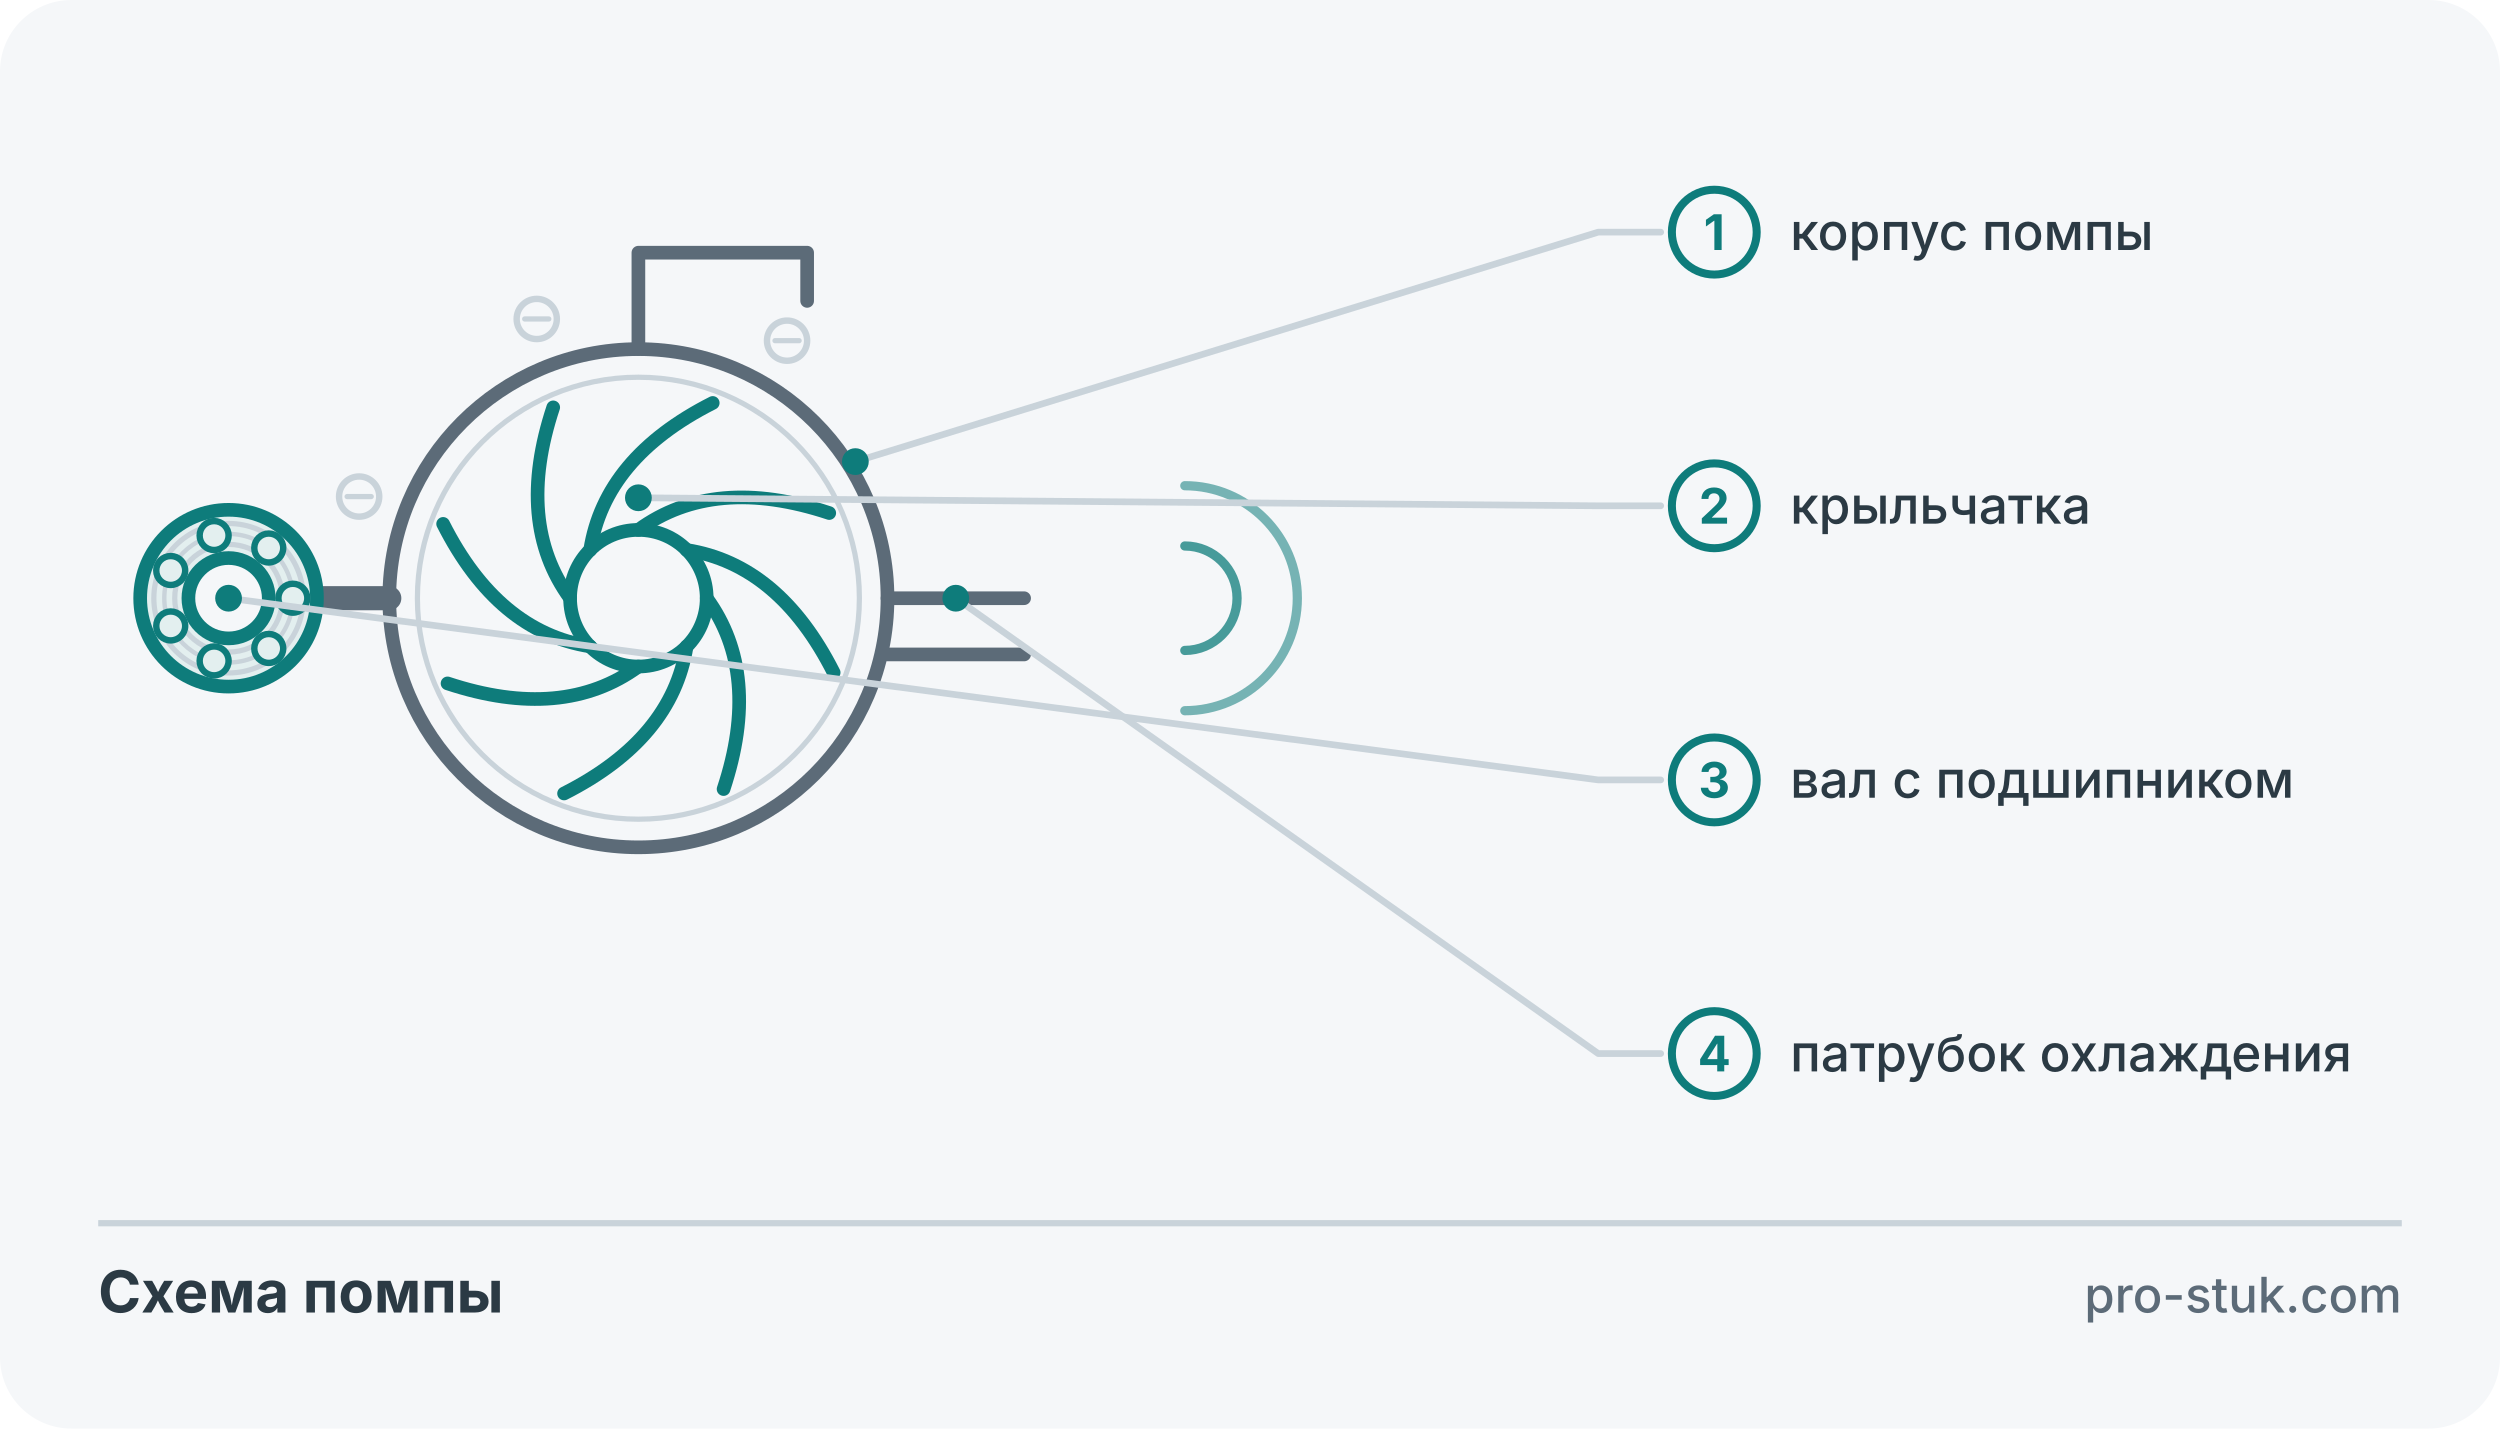
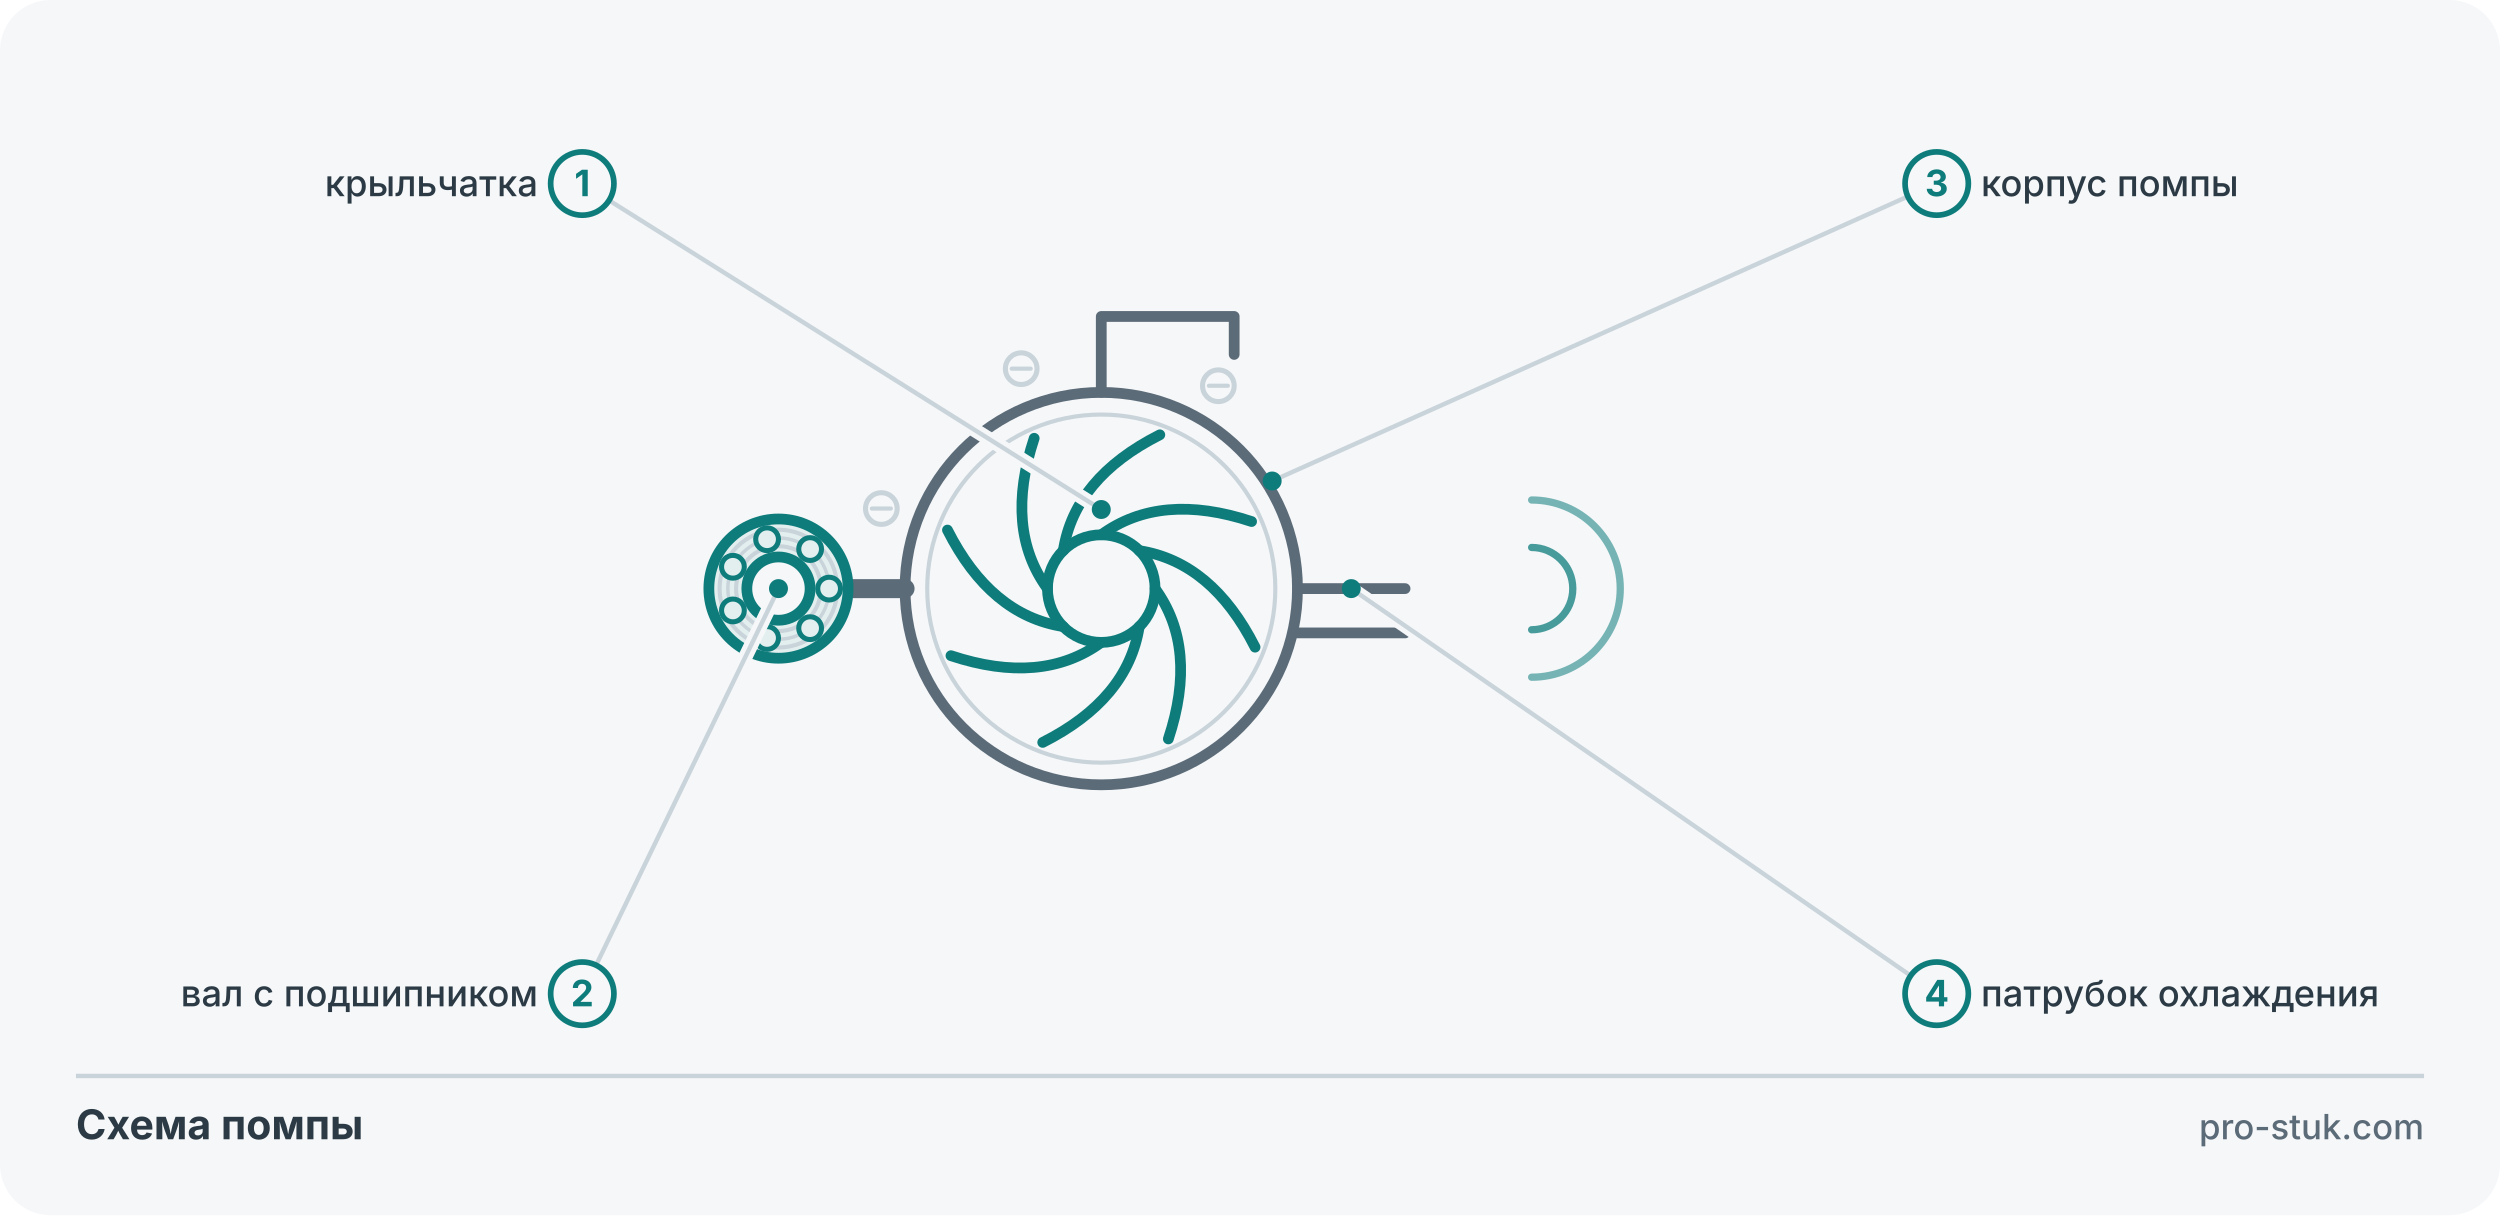
- <svg xmlns="http://www.w3.org/2000/svg" viewBox="0 0 560 320" role="img" aria-label="Схема помпы">
-   <rect width="560" height="320" rx="16" fill="#F5F7F9" />
-   <g transform="translate(8,26) scale(0.9)">
+ <svg xmlns="http://www.w3.org/2000/svg" viewBox="0 0 790 384" role="img" aria-label="Схема помпы">
+   <rect width="790" height="384" rx="16" fill="#F5F7F9" />
+   <g id="hl" />
+   <g transform="translate(198,66)">
    <g fill="none" stroke-linecap="round" stroke-linejoin="round">
      <circle cx="150.0" cy="120.0" r="62.0" stroke="#5C6B78" stroke-width="3.4" fill="none" />
      <circle cx="150.0" cy="120.0" r="55.0" stroke="#C9D3DA" stroke-width="1.3" fill="none" />
      <path d="M 167.0 120.0 Q 180.7 138.8 171.2 167.5" stroke="#0E7C7B" stroke-width="3.4" fill="none" />
      <path d="M 162.0 132.0 Q 158.4 155.0 131.5 168.6" stroke="#0E7C7B" stroke-width="3.4" fill="none" />
      <path d="M 150.0 137.0 Q 131.2 150.7 102.5 141.2" stroke="#0E7C7B" stroke-width="3.4" fill="none" />
      <path d="M 138.0 132.0 Q 115.0 128.4 101.4 101.5" stroke="#0E7C7B" stroke-width="3.4" fill="none" />
      <path d="M 133.0 120.0 Q 119.3 101.2 128.8 72.5" stroke="#0E7C7B" stroke-width="3.4" fill="none" />
      <path d="M 138.0 108.0 Q 141.6 85.0 168.5 71.4" stroke="#0E7C7B" stroke-width="3.4" fill="none" />
      <path d="M 150.0 103.0 Q 168.8 89.3 197.5 98.8" stroke="#0E7C7B" stroke-width="3.4" fill="none" />
      <path d="M 162.0 108.0 Q 185.0 111.6 198.6 138.5" stroke="#0E7C7B" stroke-width="3.4" fill="none" />
      <circle cx="150.0" cy="120.0" r="17.0" stroke="#0E7C7B" stroke-width="3.4" fill="none" />
      <path d="M 150.0 58.0 L 150.0 34.0 L 192.0 34.0 L 192.0 46.0" stroke="#5C6B78" stroke-width="3.4" fill="none" />
      <path d="M 212.0 120.0 L 246.0 120.0" stroke="#5C6B78" stroke-width="3.4" />
      <path d="M 212.0 134.0 L 246.0 134.0" stroke="#5C6B78" stroke-width="3.4" />
      <path d="M 88.0 120.0 L 62.0 120.0" stroke="#5C6B78" stroke-width="6.0" />
      <path d="M 26.0 120.0 A 22.0 22.0 0 1 0 70.0 120.0 A 22.0 22.0 0 1 0 26.0 120.0 Z M 38.0 120.0 A 10.0 10.0 0 1 0 58.0 120.0 A 10.0 10.0 0 1 0 38.0 120.0 Z" fill="#E3EFEF" fill-rule="evenodd" stroke="none" />
      <circle cx="48.0" cy="120.0" r="22.0" stroke="#0E7C7B" stroke-width="3.4" fill="none" />
      <circle cx="48.0" cy="120.0" r="18.6" stroke="#C9D3DA" stroke-width="1.3" fill="none" />
      <circle cx="48.0" cy="120.0" r="10.0" stroke="#0E7C7B" stroke-width="3.4" fill="none" />
      <circle cx="48.0" cy="120.0" r="13.4" stroke="#C9D3DA" stroke-width="1.3" fill="none" />
      <circle cx="48.0" cy="120.0" r="16.0" stroke="#C9D3DA" stroke-width="1.1" fill="none" />
      <circle cx="64.0" cy="120.0" r="3.6" stroke="#0E7C7B" stroke-width="1.6" fill="#E3EFEF" />
      <circle cx="58.0" cy="132.5" r="3.6" stroke="#0E7C7B" stroke-width="1.6" fill="#E3EFEF" />
      <circle cx="44.4" cy="135.6" r="3.6" stroke="#0E7C7B" stroke-width="1.6" fill="#E3EFEF" />
      <circle cx="33.6" cy="126.9" r="3.6" stroke="#0E7C7B" stroke-width="1.6" fill="#E3EFEF" />
      <circle cx="33.6" cy="113.1" r="3.6" stroke="#0E7C7B" stroke-width="1.6" fill="#E3EFEF" />
      <circle cx="44.4" cy="104.4" r="3.6" stroke="#0E7C7B" stroke-width="1.6" fill="#E3EFEF" />
      <circle cx="58.0" cy="107.5" r="3.6" stroke="#0E7C7B" stroke-width="1.6" fill="#E3EFEF" />
      <circle cx="80.5" cy="94.7" r="5.0" stroke="#C9D3DA" stroke-width="1.6" fill="none" />
      <path d="M 77.5 94.7 L 83.5 94.7" stroke="#C9D3DA" stroke-width="1.3" />
      <circle cx="124.7" cy="50.5" r="5.0" stroke="#C9D3DA" stroke-width="1.6" fill="none" />
      <path d="M 121.7 50.5 L 127.7 50.5" stroke="#C9D3DA" stroke-width="1.3" />
      <circle cx="187.0" cy="55.9" r="5.0" stroke="#C9D3DA" stroke-width="1.6" fill="none" />
      <path d="M 184.0 55.9 L 190.0 55.9" stroke="#C9D3DA" stroke-width="1.3" />
      <path d="M 286 107 A 13 13 0 0 1 286 133" stroke="#0E7C7B" stroke-width="2.3" opacity="0.75" />
      <path d="M 286 92 A 28 28 0 0 1 286 148" stroke="#0E7C7B" stroke-width="2.3" opacity="0.55" />
    </g>
  </g>
  <g fill="none" stroke-linecap="round" stroke-linejoin="round">
-     <path d="M 191.6 103.4 L 358.0 52.0 L 372.0 52.0" stroke="#C9D3DA" stroke-width="1.5" fill="none" />
-     <circle cx="191.6" cy="103.4" r="3" fill="#0E7C7B" />
-     <circle cx="384.0" cy="52.0" r="9.5" fill="#F5F7F9" stroke="#0E7C7B" stroke-width="1.8" />
-     <text x="384.0" y="56.0" font-family="Manrope, Inter, system-ui, -apple-system, Segoe UI, sans-serif" font-size="11" font-weight="700" fill="#0E7C7B" text-anchor="middle">1</text>
-     <text x="401.0" y="56.0" font-family="Manrope, Inter, system-ui, -apple-system, Segoe UI, sans-serif" font-size="11.5" font-weight="500" fill="#2B3A44" text-anchor="start">корпус помпы</text>
-     <path d="M 143.0 111.5 L 358.0 113.3 L 372.0 113.3" stroke="#C9D3DA" stroke-width="1.5" fill="none" />
-     <circle cx="143.0" cy="111.5" r="3" fill="#0E7C7B" />
-     <circle cx="384.0" cy="113.3" r="9.5" fill="#F5F7F9" stroke="#0E7C7B" stroke-width="1.8" />
-     <text x="384.0" y="117.3" font-family="Manrope, Inter, system-ui, -apple-system, Segoe UI, sans-serif" font-size="11" font-weight="700" fill="#0E7C7B" text-anchor="middle">2</text>
-     <text x="401.0" y="117.3" font-family="Manrope, Inter, system-ui, -apple-system, Segoe UI, sans-serif" font-size="11.5" font-weight="500" fill="#2B3A44" text-anchor="start">крыльчатка</text>
-     <path d="M 51.2 134.0 L 358.0 174.7 L 372.0 174.7" stroke="#C9D3DA" stroke-width="1.5" fill="none" />
-     <circle cx="51.2" cy="134.0" r="3" fill="#0E7C7B" />
-     <circle cx="384.0" cy="174.7" r="9.5" fill="#F5F7F9" stroke="#0E7C7B" stroke-width="1.8" />
-     <text x="384.0" y="178.7" font-family="Manrope, Inter, system-ui, -apple-system, Segoe UI, sans-serif" font-size="11" font-weight="700" fill="#0E7C7B" text-anchor="middle">3</text>
-     <text x="401.0" y="178.7" font-family="Manrope, Inter, system-ui, -apple-system, Segoe UI, sans-serif" font-size="11.5" font-weight="500" fill="#2B3A44" text-anchor="start">вал с подшипником</text>
-     <path d="M 214.1 134.0 L 358.0 236.0 L 372.0 236.0" stroke="#C9D3DA" stroke-width="1.5" fill="none" />
-     <circle cx="214.1" cy="134.0" r="3" fill="#0E7C7B" />
-     <circle cx="384.0" cy="236.0" r="9.5" fill="#F5F7F9" stroke="#0E7C7B" stroke-width="1.8" />
-     <text x="384.0" y="240.0" font-family="Manrope, Inter, system-ui, -apple-system, Segoe UI, sans-serif" font-size="11" font-weight="700" fill="#0E7C7B" text-anchor="middle">4</text>
-     <text x="401.0" y="240.0" font-family="Manrope, Inter, system-ui, -apple-system, Segoe UI, sans-serif" font-size="11.5" font-weight="500" fill="#2B3A44" text-anchor="start">патрубок охлаждения</text>
+     <path d="M 348.0 161.0 L 184.0 58.0" stroke="#F5F7F9" stroke-width="4.5" fill="none" />
+     <path d="M 348.0 161.0 L 184.0 58.0" stroke="#C9D3DA" stroke-width="1.4" fill="none" />
+     <circle cx="348.0" cy="161.0" r="3" fill="#0E7C7B" />
+     <circle cx="184" cy="58.0" r="10" fill="#F5F7F9" stroke="#0E7C7B" stroke-width="1.8" />
+     <text x="184.0" y="62.0" font-family="Manrope, Inter, system-ui, -apple-system, Segoe UI, sans-serif" font-size="11.5" font-weight="700" fill="#0E7C7B" text-anchor="middle">1</text>
+     <text x="170.0" y="62.0" font-family="Manrope, Inter, system-ui, -apple-system, Segoe UI, sans-serif" font-size="11.5" font-weight="500" fill="#2B3A44" text-anchor="end">крыльчатка</text>
+     <path d="M 246.0 186.0 L 184.0 314.0" stroke="#F5F7F9" stroke-width="4.5" fill="none" />
+     <path d="M 246.0 186.0 L 184.0 314.0" stroke="#C9D3DA" stroke-width="1.4" fill="none" />
+     <circle cx="246.0" cy="186.0" r="3" fill="#0E7C7B" />
+     <circle cx="184" cy="314.0" r="10" fill="#F5F7F9" stroke="#0E7C7B" stroke-width="1.8" />
+     <text x="184.0" y="318.0" font-family="Manrope, Inter, system-ui, -apple-system, Segoe UI, sans-serif" font-size="11.5" font-weight="700" fill="#0E7C7B" text-anchor="middle">2</text>
+     <text x="170.0" y="318.0" font-family="Manrope, Inter, system-ui, -apple-system, Segoe UI, sans-serif" font-size="11.5" font-weight="500" fill="#2B3A44" text-anchor="end">вал с подшипником</text>
+     <path d="M 402.0 152.0 L 612.0 58.0" stroke="#F5F7F9" stroke-width="4.5" fill="none" />
+     <path d="M 402.0 152.0 L 612.0 58.0" stroke="#C9D3DA" stroke-width="1.4" fill="none" />
+     <circle cx="402.0" cy="152.0" r="3" fill="#0E7C7B" />
+     <circle cx="612" cy="58.0" r="10" fill="#F5F7F9" stroke="#0E7C7B" stroke-width="1.8" />
+     <text x="612.0" y="62.0" font-family="Manrope, Inter, system-ui, -apple-system, Segoe UI, sans-serif" font-size="11.5" font-weight="700" fill="#0E7C7B" text-anchor="middle">3</text>
+     <text x="626.0" y="62.0" font-family="Manrope, Inter, system-ui, -apple-system, Segoe UI, sans-serif" font-size="11.5" font-weight="500" fill="#2B3A44" text-anchor="start">корпус помпы</text>
+     <path d="M 427.0 186.0 L 612.0 314.0" stroke="#F5F7F9" stroke-width="4.5" fill="none" />
+     <path d="M 427.0 186.0 L 612.0 314.0" stroke="#C9D3DA" stroke-width="1.4" fill="none" />
+     <circle cx="427.0" cy="186.0" r="3" fill="#0E7C7B" />
+     <circle cx="612" cy="314.0" r="10" fill="#F5F7F9" stroke="#0E7C7B" stroke-width="1.8" />
+     <text x="612.0" y="318.0" font-family="Manrope, Inter, system-ui, -apple-system, Segoe UI, sans-serif" font-size="11.5" font-weight="700" fill="#0E7C7B" text-anchor="middle">4</text>
+     <text x="626.0" y="318.0" font-family="Manrope, Inter, system-ui, -apple-system, Segoe UI, sans-serif" font-size="11.5" font-weight="500" fill="#2B3A44" text-anchor="start">патрубок охлаждения</text>
  </g>
-   <path d="M 22 274 L 538 274" stroke="#C9D3DA" stroke-width="1.4" fill="none" />
-   <text x="22.0" y="294.0" font-family="Manrope, Inter, system-ui, -apple-system, Segoe UI, sans-serif" font-size="13" font-weight="700" fill="#2B3A44" text-anchor="start">Схема помпы</text>
-   <text x="538.0" y="294.0" font-family="Manrope, Inter, system-ui, -apple-system, Segoe UI, sans-serif" font-size="11" font-weight="500" fill="#5C6B78" text-anchor="end">pro-stuk.com</text>
+   <path d="M 24 340 L 766 340" stroke="#C9D3DA" stroke-width="1.4" fill="none" />
+   <text x="24.0" y="360.0" font-family="Manrope, Inter, system-ui, -apple-system, Segoe UI, sans-serif" font-size="13" font-weight="700" fill="#2B3A44" text-anchor="start">Схема помпы</text>
+   <text x="766.0" y="360.0" font-family="Manrope, Inter, system-ui, -apple-system, Segoe UI, sans-serif" font-size="11" font-weight="500" fill="#5C6B78" text-anchor="end">pro-stuk.com</text>
</svg>
